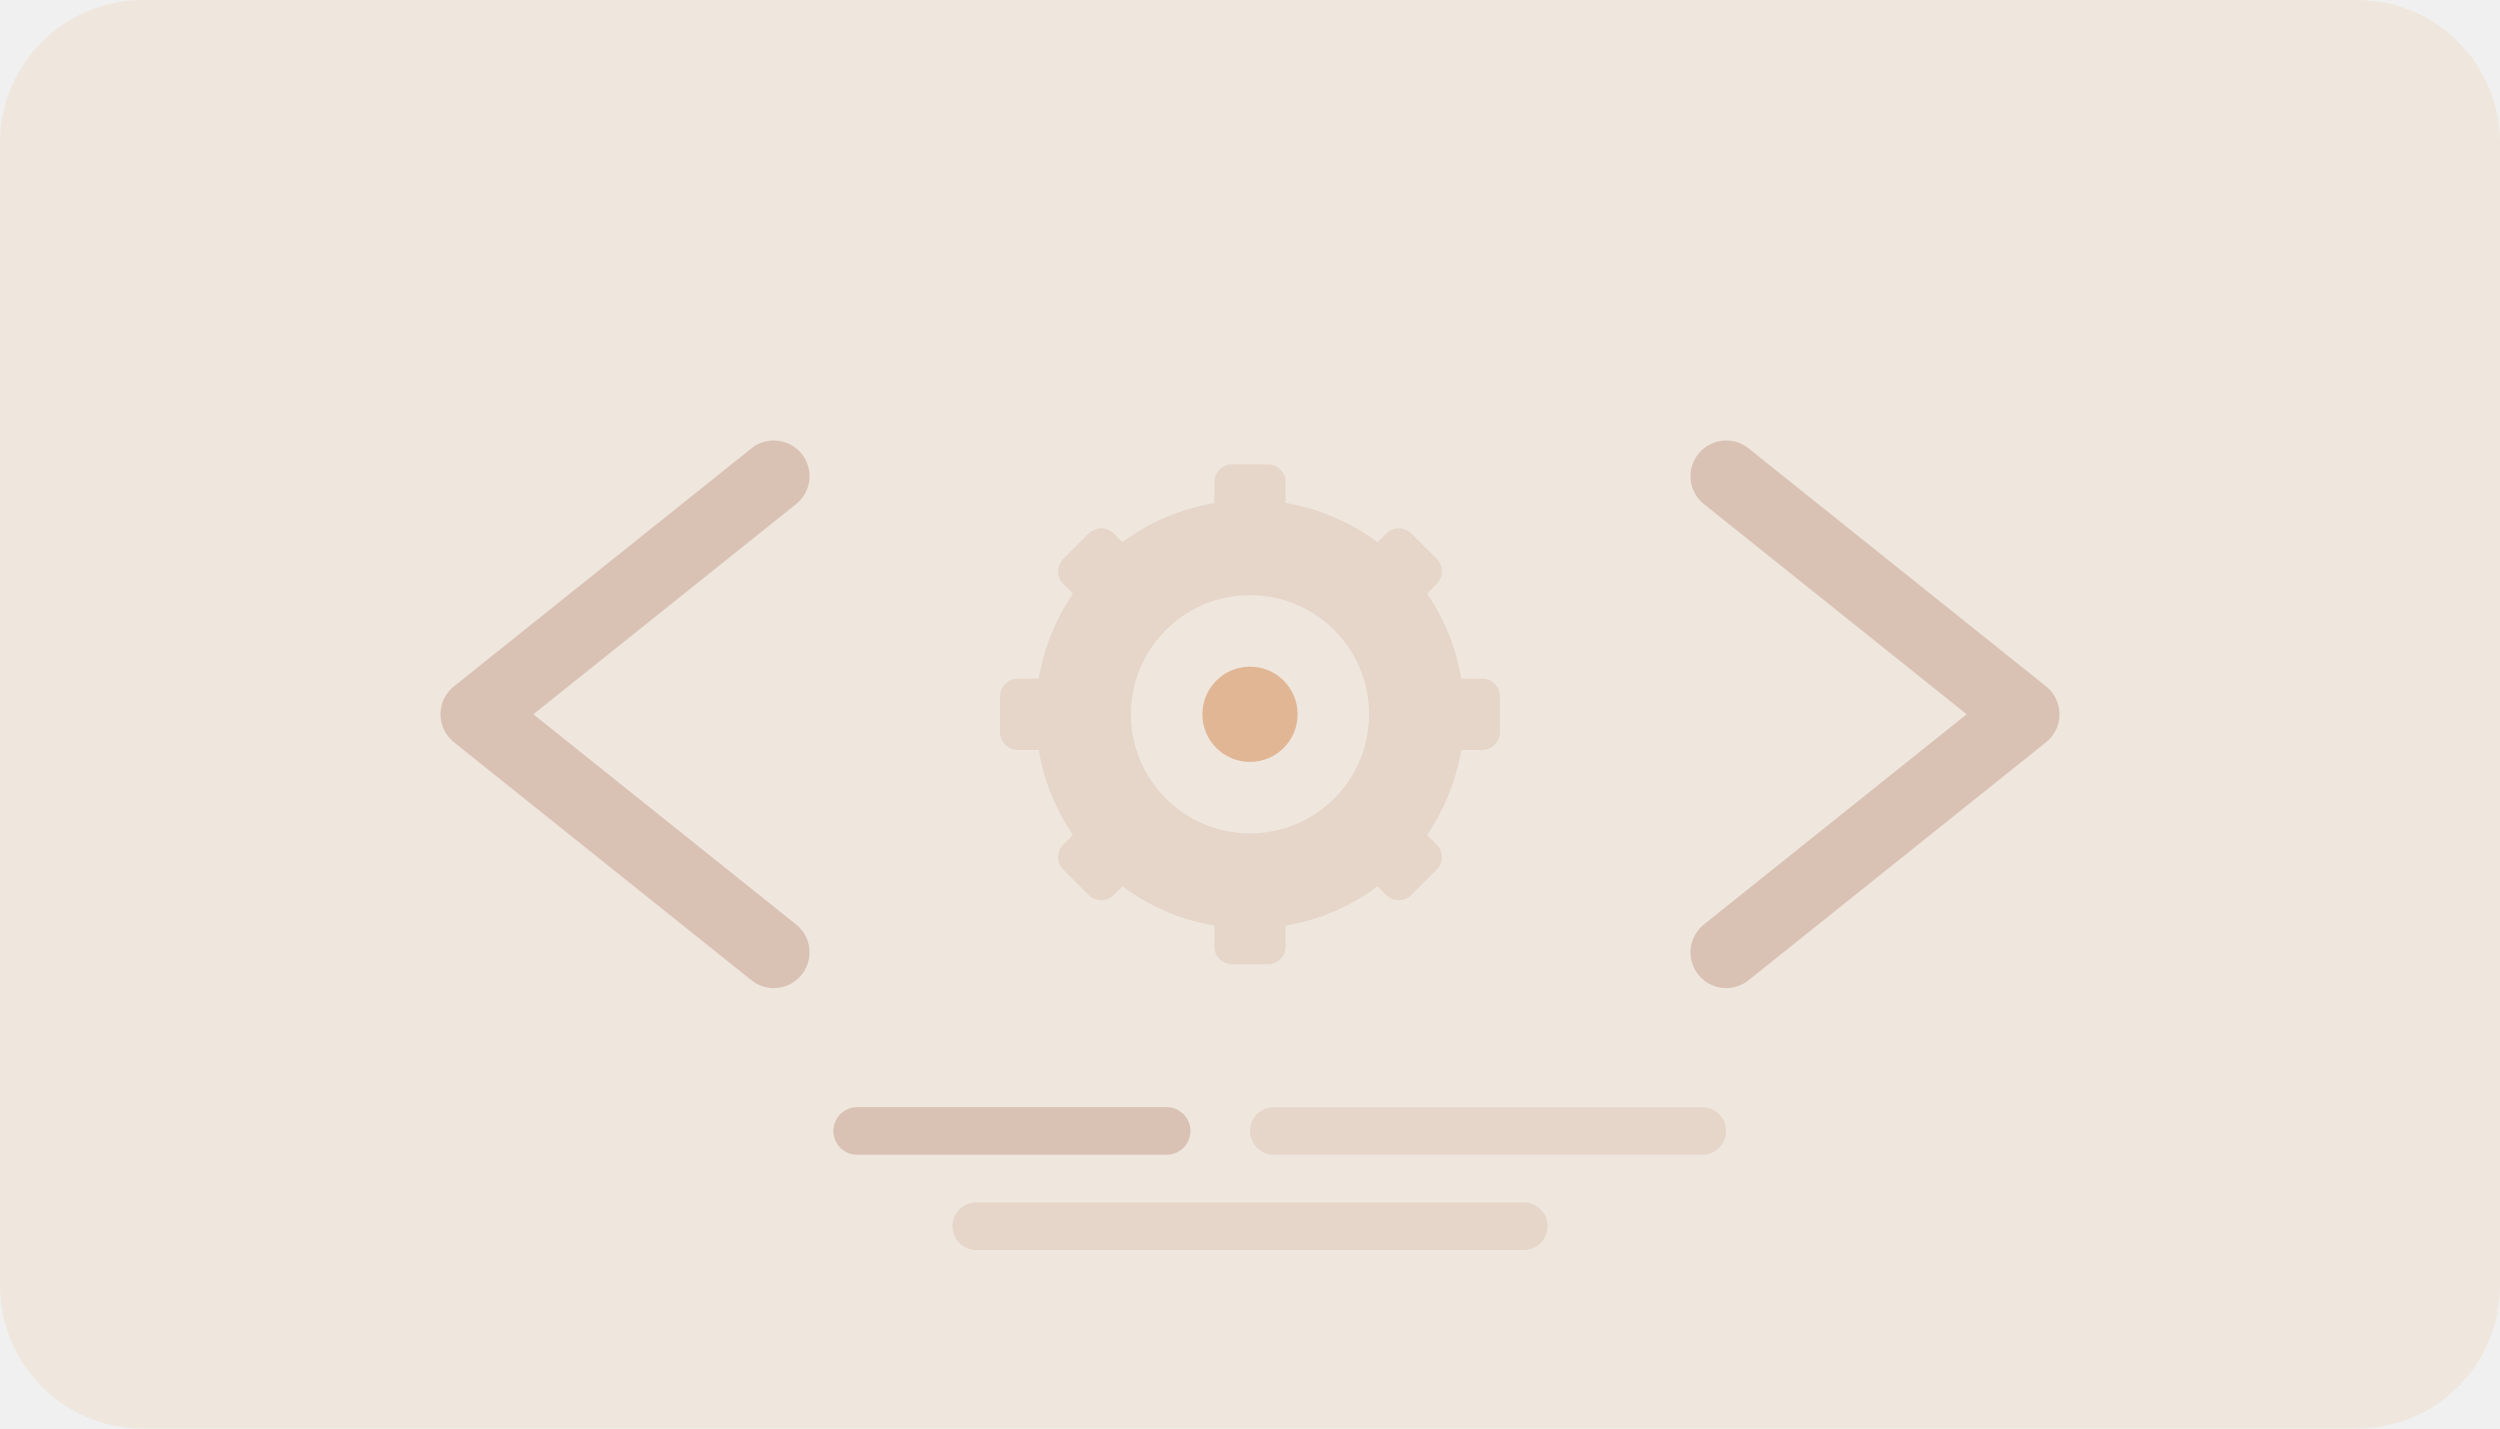
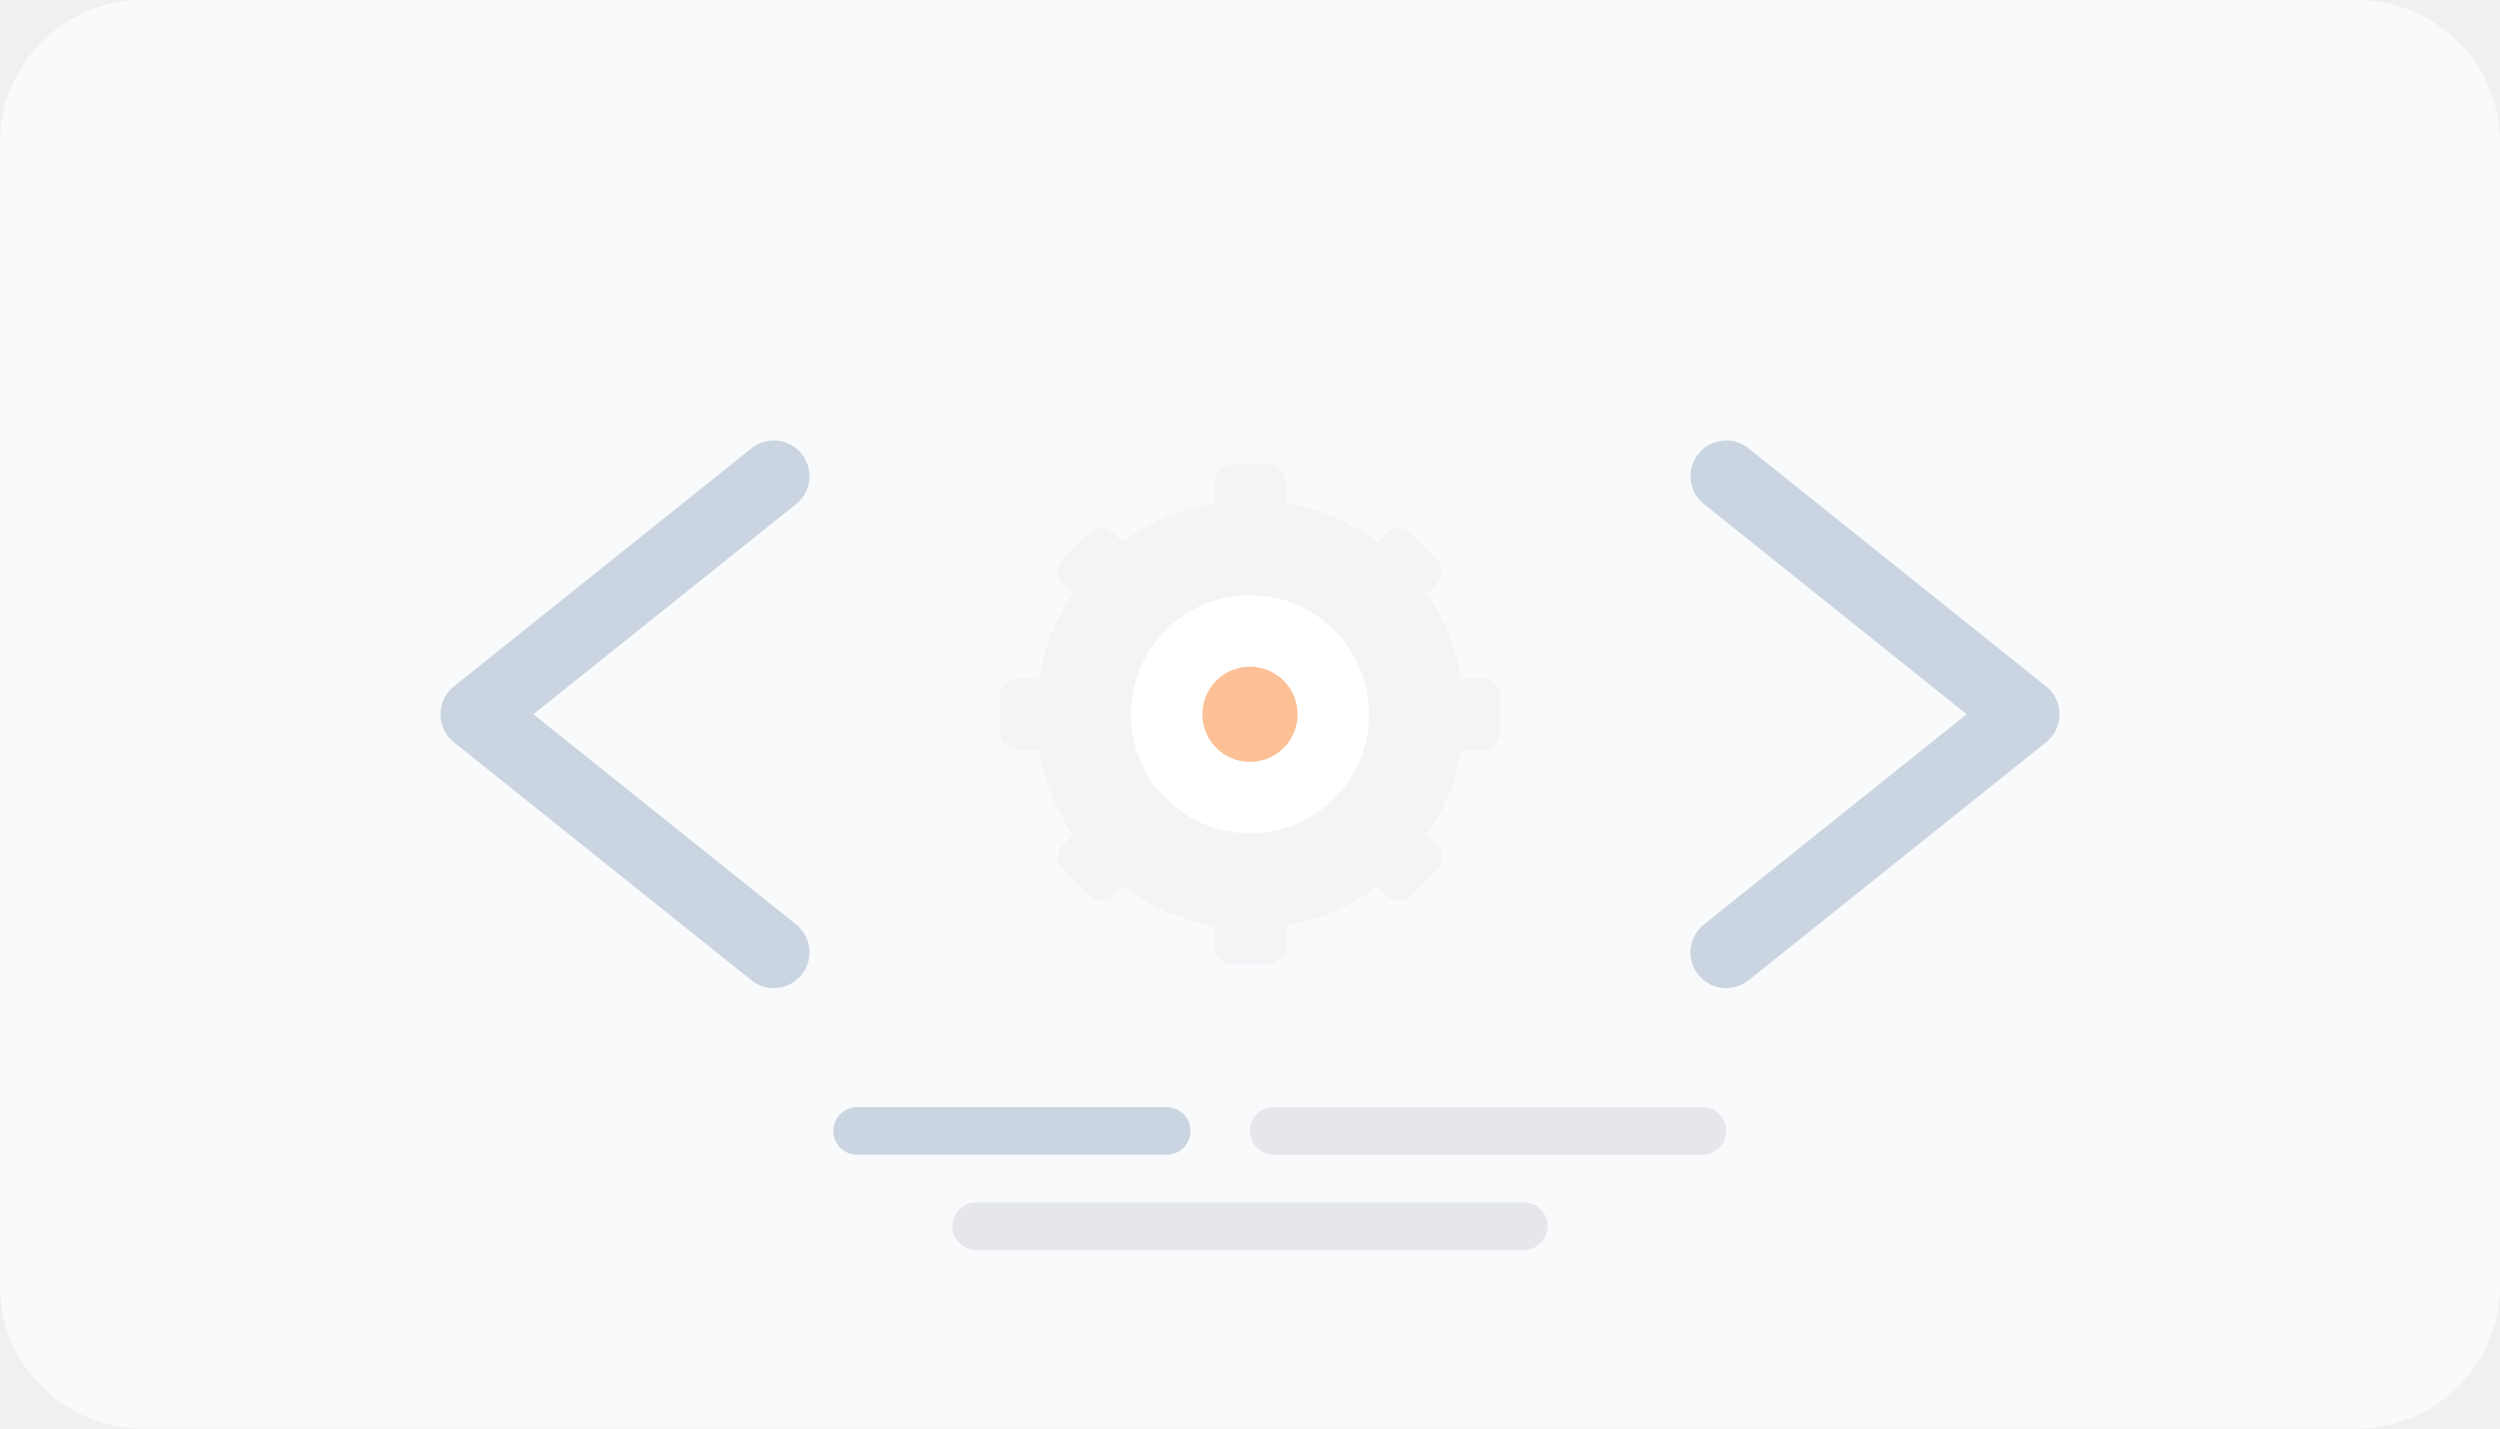
<svg xmlns="http://www.w3.org/2000/svg" width="420" height="240" viewBox="0 0 420 240" fill="none">
-   <rect width="420" height="240" rx="24" fill="#EFE7DE" />
-   <path d="M130 80L80 120L130 160" stroke="#D9C2B4" stroke-width="12" stroke-linecap="round" stroke-linejoin="round" fill="none" />
-   <path d="M290 80L340 120L290 160" stroke="#D9C2B4" stroke-width="12" stroke-linecap="round" stroke-linejoin="round" fill="none" />
-   <circle cx="210" cy="120" r="36" fill="#E6D6CA" />
-   <circle cx="210" cy="120" r="20" fill="#EFE7DE" />
-   <rect x="204" y="78" width="12" height="14" rx="3" fill="#E6D6CA" />
-   <rect x="204" y="148" width="12" height="14" rx="3" fill="#E6D6CA" />
-   <rect x="168" y="114" width="14" height="12" rx="3" fill="#E6D6CA" />
-   <rect x="238" y="114" width="14" height="12" rx="3" fill="#E6D6CA" />
-   <rect x="179" y="90" width="12" height="12" rx="3" fill="#E6D6CA" transform="rotate(-45 185 96)" />
-   <rect x="229" y="90" width="12" height="12" rx="3" fill="#E6D6CA" transform="rotate(45 235 96)" />
-   <rect x="179" y="138" width="12" height="12" rx="3" fill="#E6D6CA" transform="rotate(45 185 144)" />
-   <rect x="229" y="138" width="12" height="12" rx="3" fill="#E6D6CA" transform="rotate(-45 235 144)" />
-   <circle cx="210" cy="120" r="8" fill="#d07a3a" opacity="0.45" />
-   <rect x="140" y="186" width="60" height="8" rx="4" fill="#D9C2B4" />
-   <rect x="210" y="186" width="80" height="8" rx="4" fill="#E6D6CA" />
-   <rect x="160" y="202" width="100" height="8" rx="4" fill="#E6D6CA" />
+   <rect width="420" height="240" rx="24" fill="#F8FAFC" />
+   <path d="M130 80L80 120L130 160" stroke="#CBD5E1" stroke-width="12" stroke-linecap="round" stroke-linejoin="round" fill="none" />
+   <path d="M290 80L340 120L290 160" stroke="#CBD5E1" stroke-width="12" stroke-linecap="round" stroke-linejoin="round" fill="none" />
+   <circle cx="210" cy="120" r="36" fill="#F3F4F6" />
+   <circle cx="210" cy="120" r="20" fill="#FFFFFF" />
+   <rect x="204" y="78" width="12" height="14" rx="3" fill="#F3F4F6" />
+   <rect x="204" y="148" width="12" height="14" rx="3" fill="#F3F4F6" />
+   <rect x="168" y="114" width="14" height="12" rx="3" fill="#F3F4F6" />
+   <rect x="238" y="114" width="14" height="12" rx="3" fill="#F3F4F6" />
+   <rect x="179" y="90" width="12" height="12" rx="3" fill="#F3F4F6" transform="rotate(-45 185 96)" />
+   <rect x="229" y="90" width="12" height="12" rx="3" fill="#F3F4F6" transform="rotate(45 235 96)" />
+   <rect x="179" y="138" width="12" height="12" rx="3" fill="#F3F4F6" transform="rotate(45 185 144)" />
+   <rect x="229" y="138" width="12" height="12" rx="3" fill="#F3F4F6" transform="rotate(-45 235 144)" />
+   <circle cx="210" cy="120" r="8" fill="#F97316" opacity="0.45" />
+   <rect x="140" y="186" width="60" height="8" rx="4" fill="#CBD5E1" />
+   <rect x="210" y="186" width="80" height="8" rx="4" fill="#E5E7EB" />
+   <rect x="160" y="202" width="100" height="8" rx="4" fill="#E5E7EB" />
</svg>
